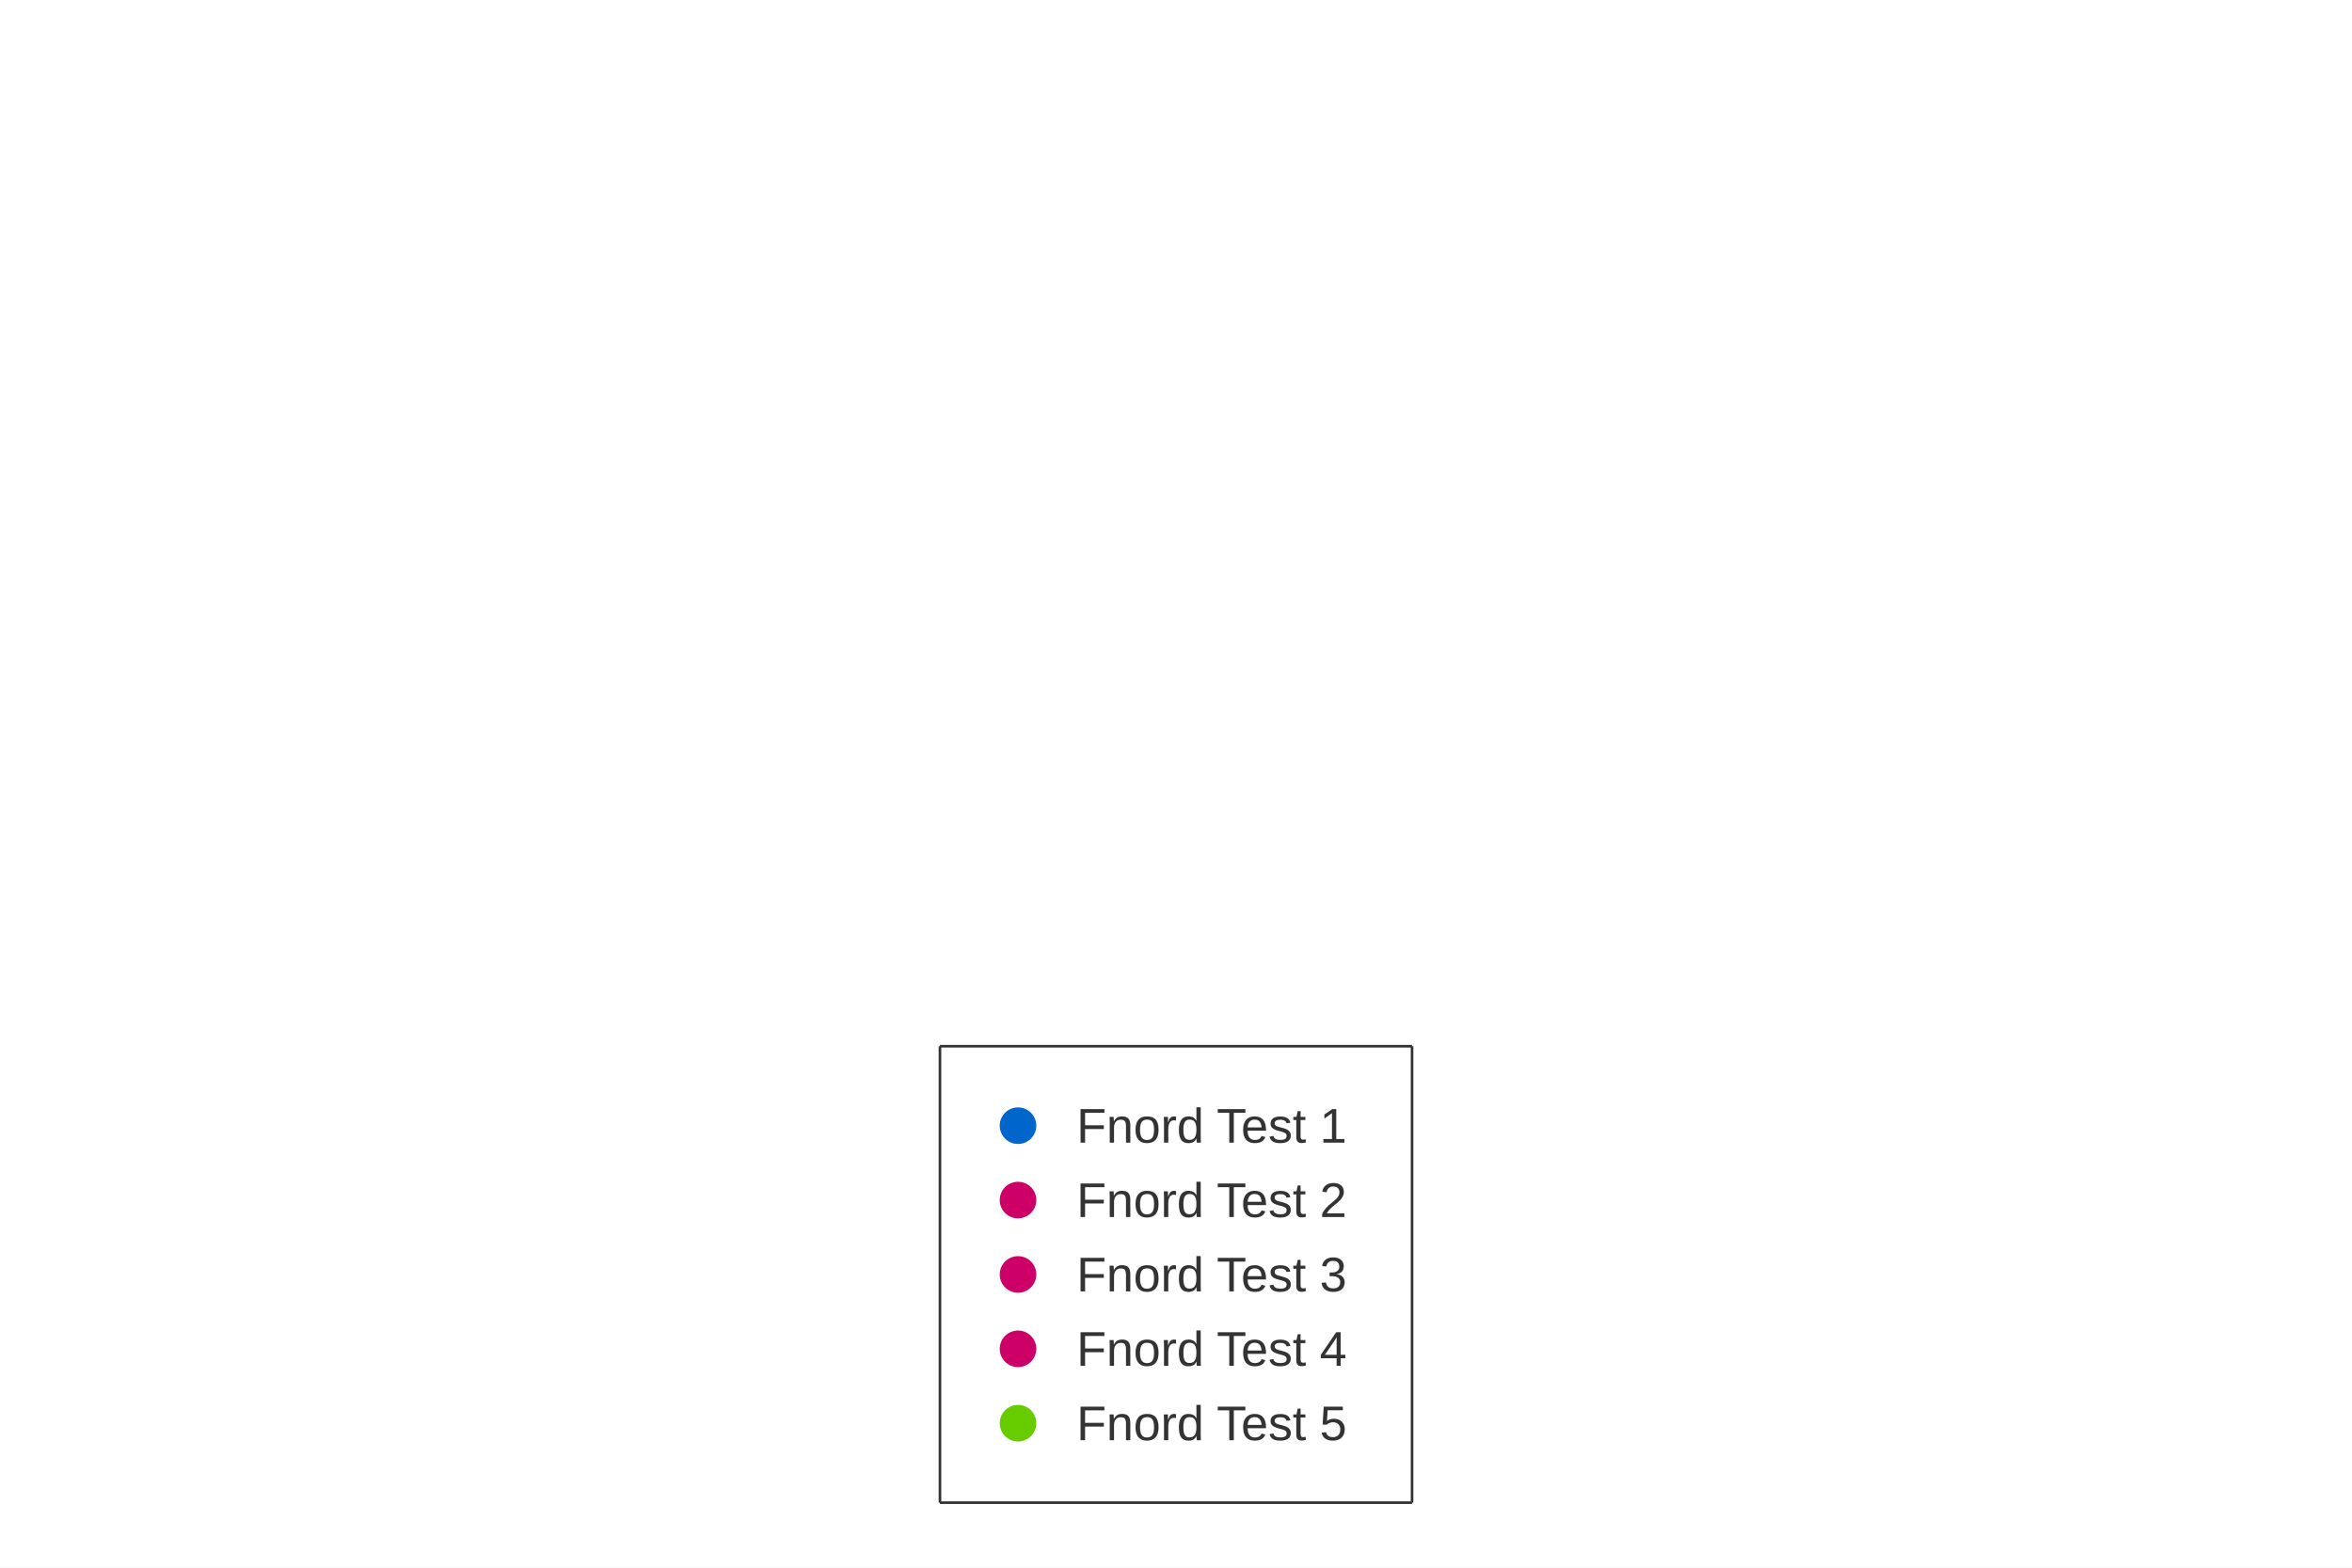
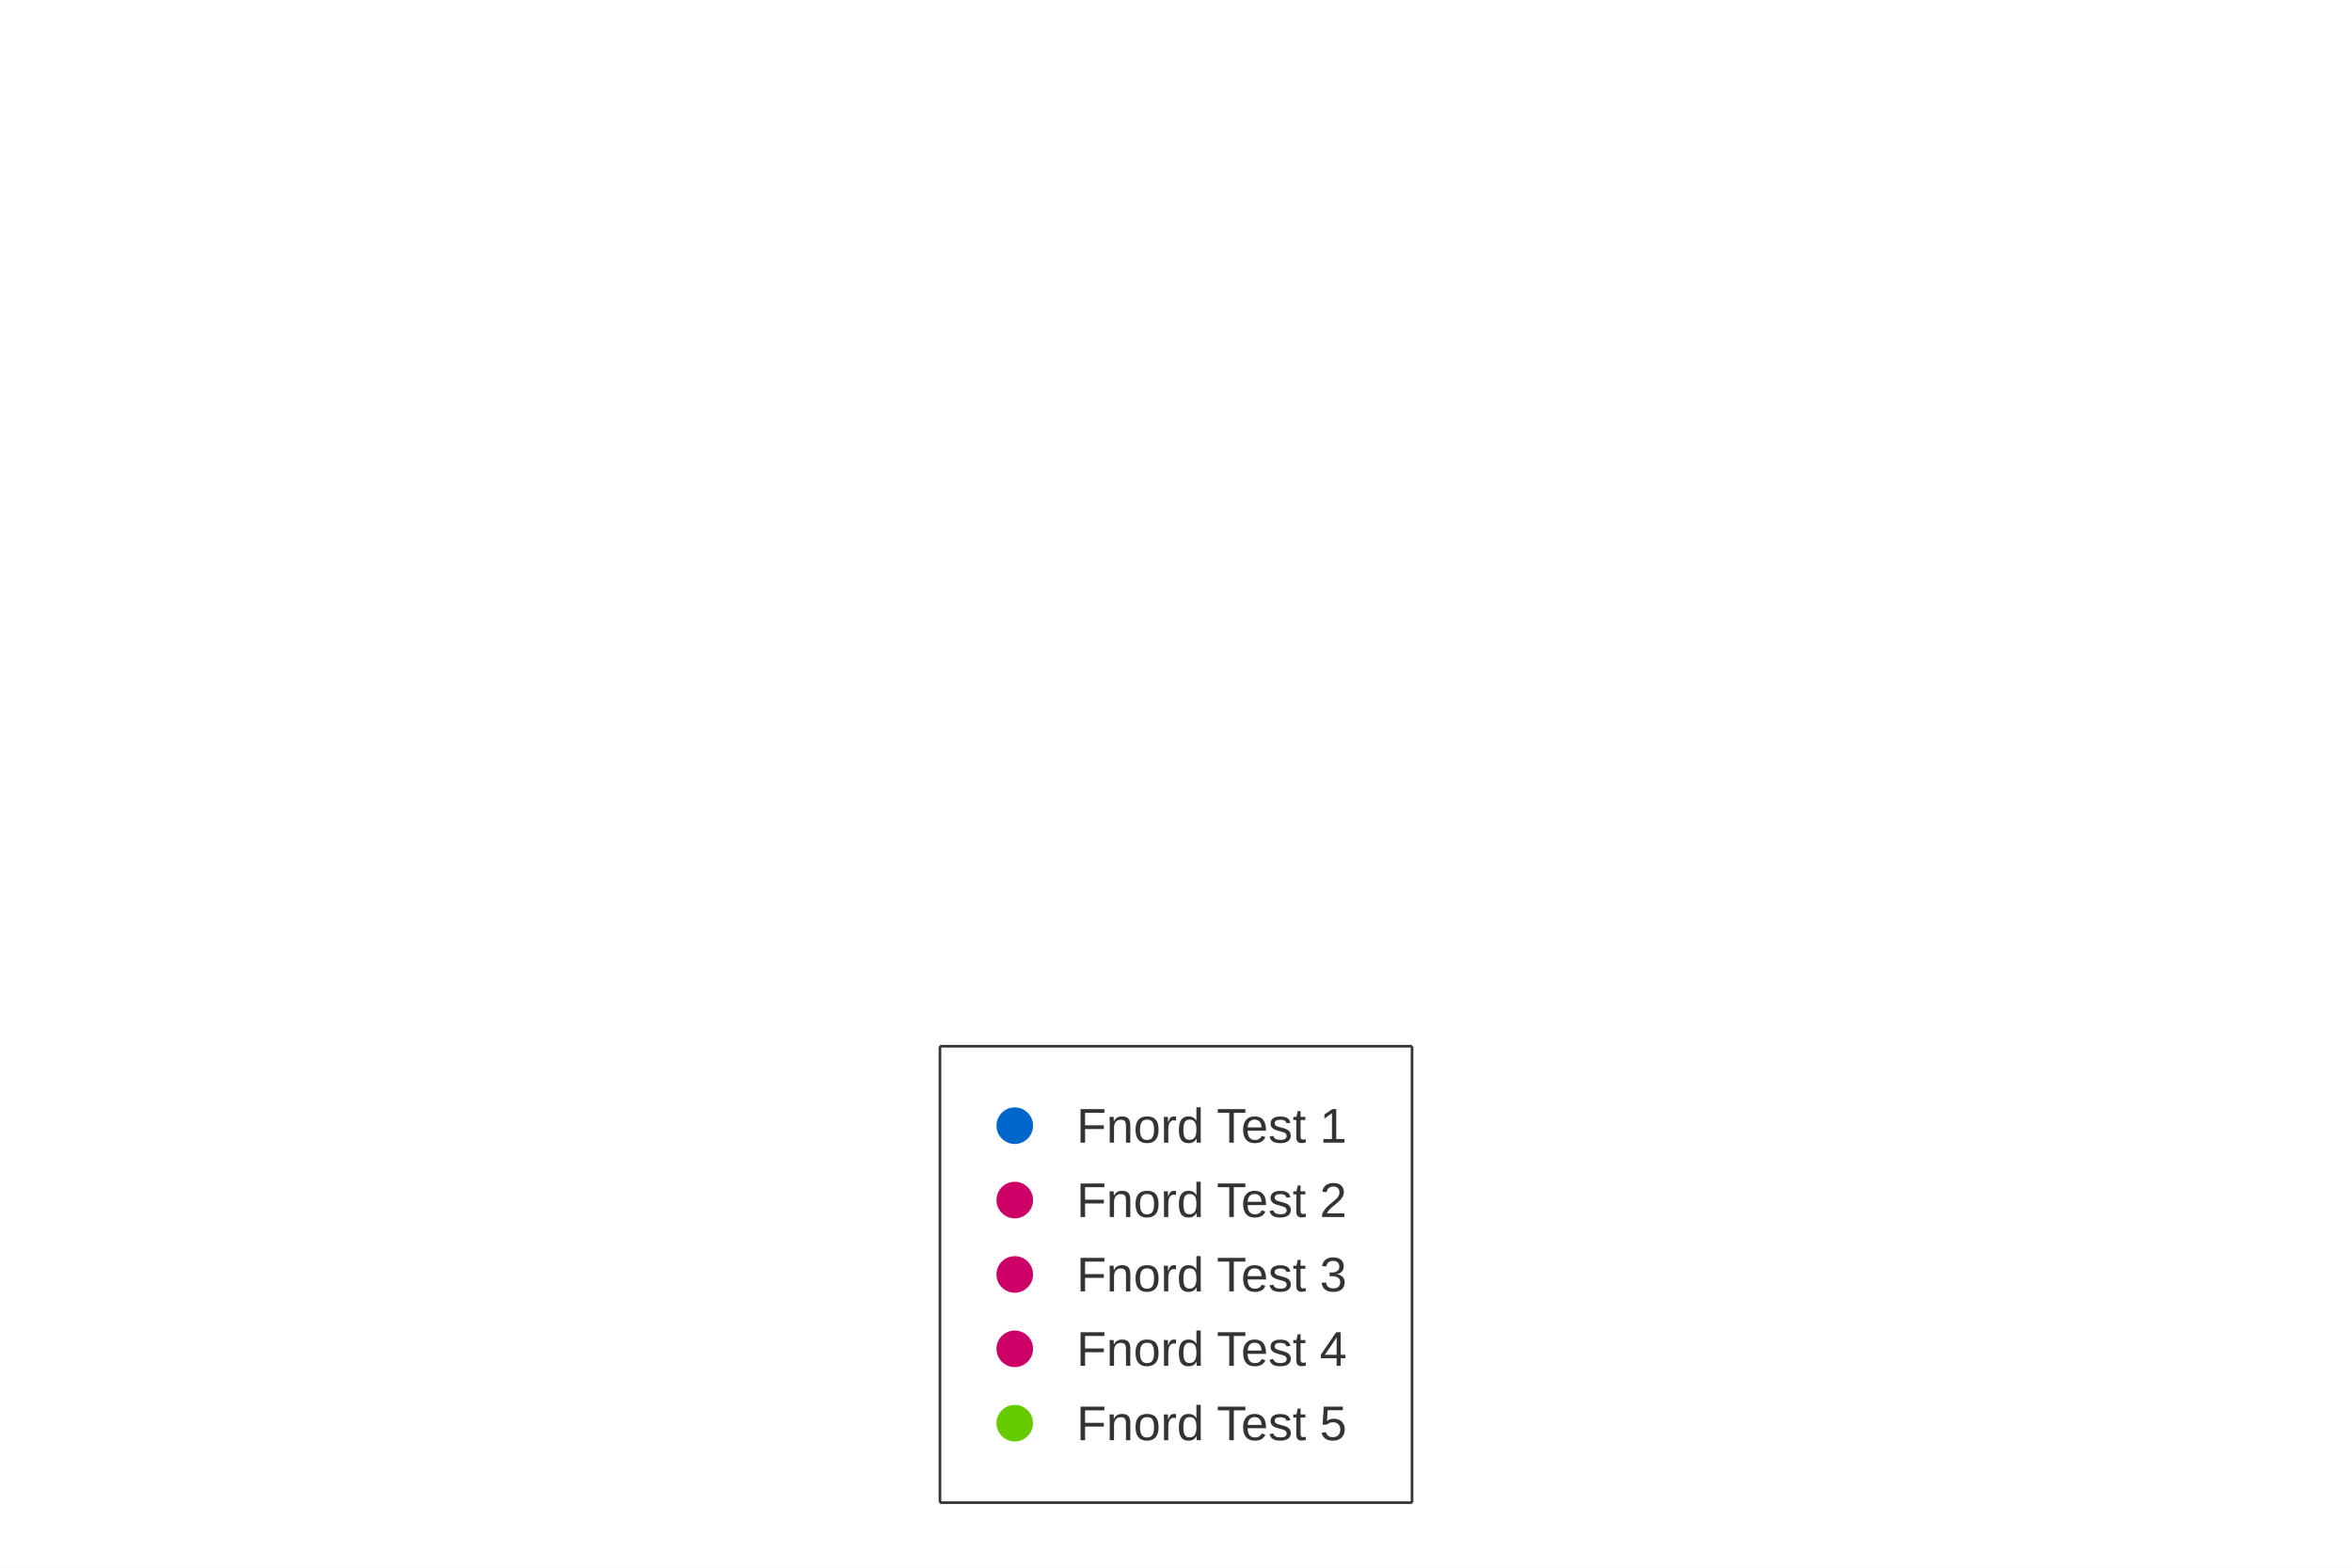
<svg xmlns="http://www.w3.org/2000/svg" width="900" height="600" viewBox="0 0 900 600">
  <rect width="900" height="600" fill="#ffffff" />
  <path stroke-width="1" stroke="#333333" fill="none" d="M359.68 400.422 L540.32 400.422 " />
  <path stroke-width="1" stroke="#333333" fill="none" d="M540.32 400.422 L540.32 575.111 " />
  <path stroke-width="1" stroke="#333333" fill="none" d="M359.68 575.111 L540.32 575.111 " />
  <path stroke-width="1" stroke="#333333" fill="none" d="M359.68 400.422 L359.68 575.111 " />
  <text x="411.947" y="437.333" fill="#333333" font-size="18.667" font-family="Arial,Helvetica,'Helvetica Neue',sans-serif">Fnord Test 1</text>
-   <path fill="#0066cc" d="M396.547 430.833 M382.547 430.833 a7 7 0 1 0 14 0 a7 7 0 1 0 -14 0 " />
+   <path fill="#0066cc" d="M395.302 430.833 M381.302 430.833 a7 7 0 1 0 14 0 a7 7 0 1 0 -14 0 " />
  <text x="411.947" y="465.8" fill="#333333" font-size="18.667" font-family="Arial,Helvetica,'Helvetica Neue',sans-serif">Fnord Test 2</text>
-   <path fill="#cc0066" d="M396.547 459.3 M382.547 459.3 a7 7 0 1 0 14 0 a7 7 0 1 0 -14 0 " />
+   <path fill="#cc0066" d="M395.302 459.3 M381.302 459.3 a7 7 0 1 0 14 0 a7 7 0 1 0 -14 0 " />
  <text x="411.947" y="494.267" fill="#333333" font-size="18.667" font-family="Arial,Helvetica,'Helvetica Neue',sans-serif">Fnord Test 3</text>
-   <path fill="#cc0066" d="M396.547 487.767 M382.547 487.767 a7 7 0 1 0 14 0 a7 7 0 1 0 -14 0 " />
+   <path fill="#cc0066" d="M395.302 487.767 M381.302 487.767 a7 7 0 1 0 14 0 a7 7 0 1 0 -14 0 " />
  <text x="411.947" y="522.733" fill="#333333" font-size="18.667" font-family="Arial,Helvetica,'Helvetica Neue',sans-serif">Fnord Test 4</text>
-   <path fill="#cc0066" d="M396.547 516.233 M382.547 516.233 a7 7 0 1 0 14 0 a7 7 0 1 0 -14 0 " />
+   <path fill="#cc0066" d="M395.302 516.233 M381.302 516.233 a7 7 0 1 0 14 0 a7 7 0 1 0 -14 0 " />
  <text x="411.947" y="551.2" fill="#333333" font-size="18.667" font-family="Arial,Helvetica,'Helvetica Neue',sans-serif">Fnord Test 5</text>
-   <path fill="#66cc00" d="M396.547 544.7 M382.547 544.7 a7 7 0 1 0 14 0 a7 7 0 1 0 -14 0 " />
+   <path fill="#66cc00" d="M395.302 544.7 M381.302 544.7 a7 7 0 1 0 14 0 a7 7 0 1 0 -14 0 " />
</svg>
